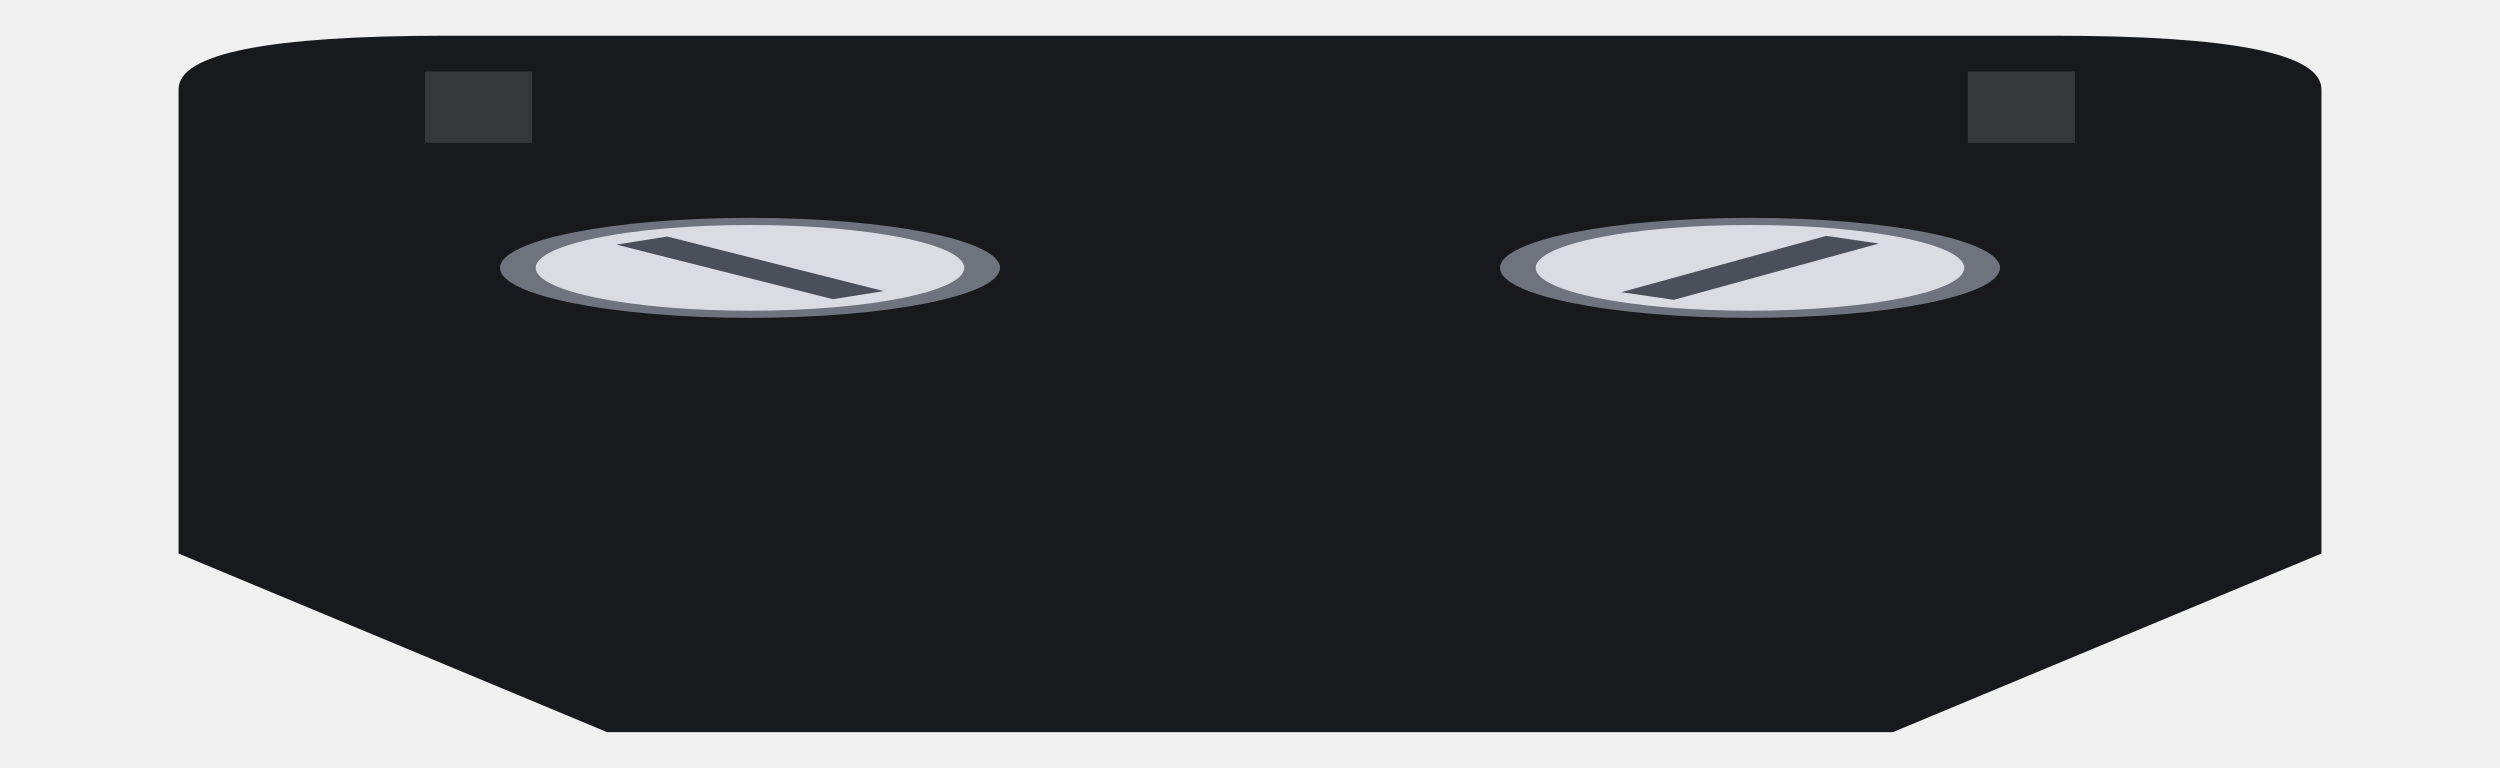
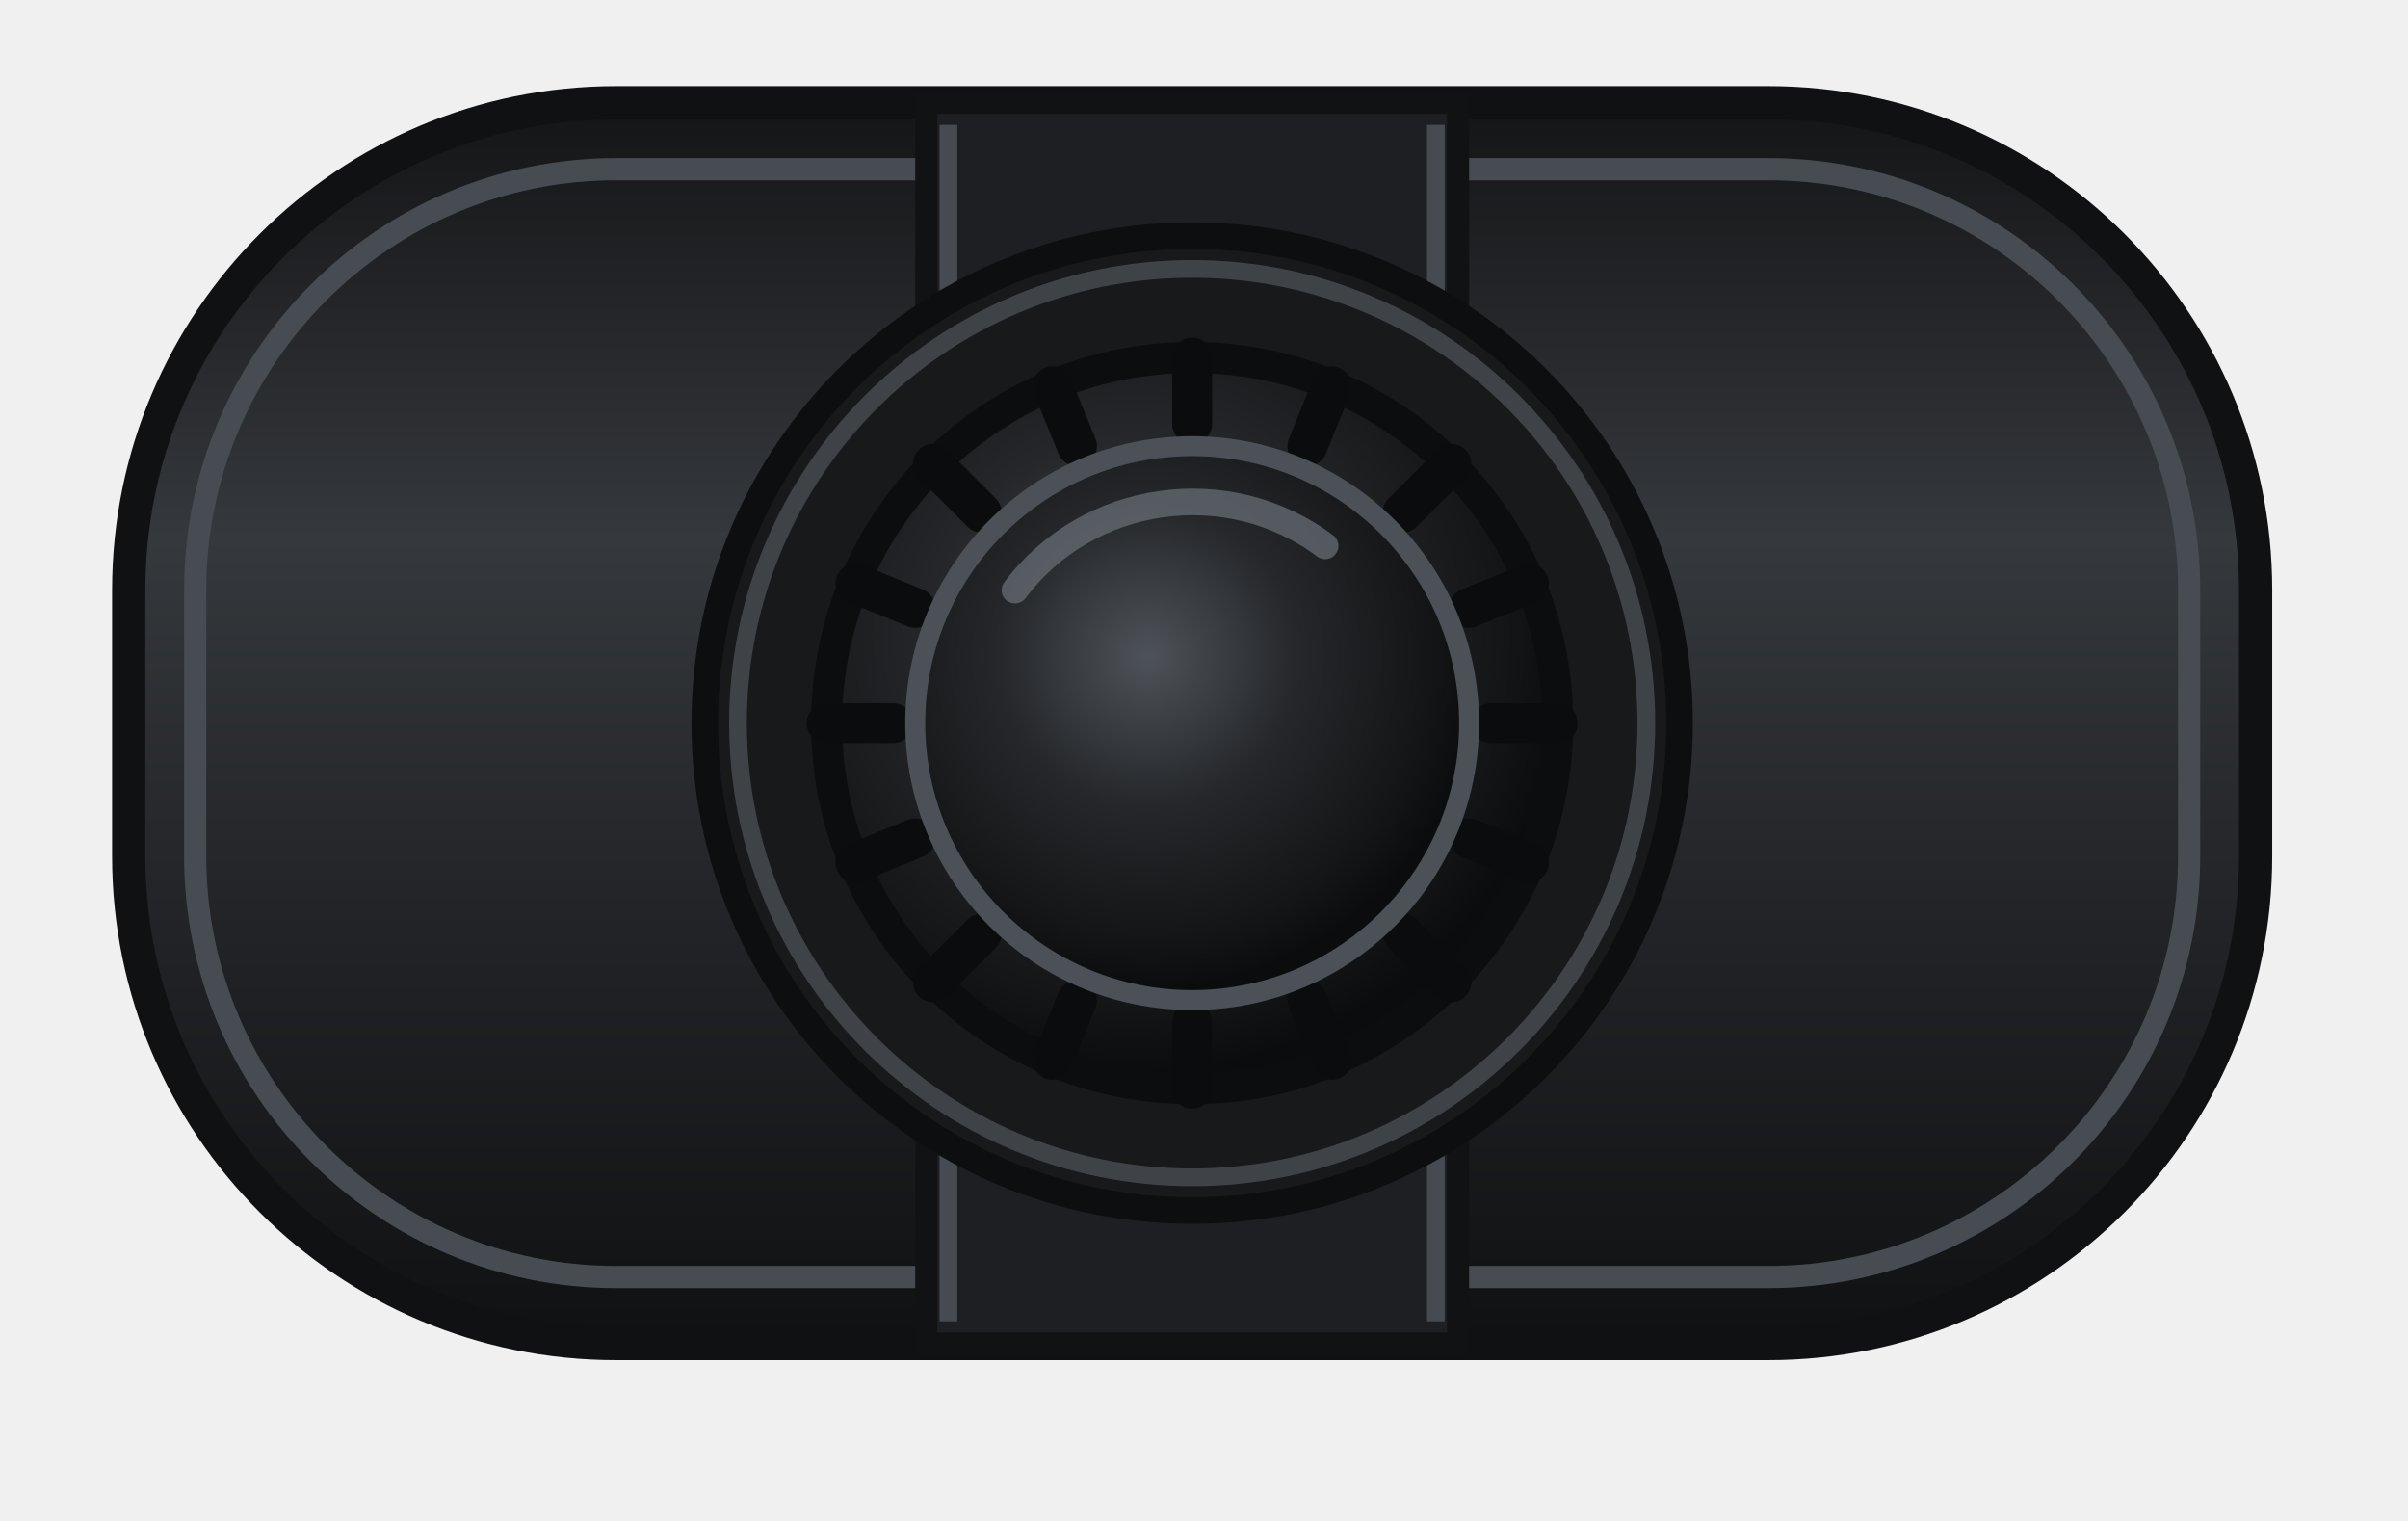
- <svg xmlns="http://www.w3.org/2000/svg" width="21mm" height="6.45mm" viewBox="-10.5 -2.25 21 6.45">
-   <g id="de-pie" transform="scale(1.5 0.3)">
-     <path id="cuerpo" d="M -4.5 -6.5 L 4.5 -6.5 Q 6 -6.5 6 -5 L 6 8 L 3.6 13 L -3.6 13 L -6 8 L -6 -5 Q -6 -6.5 -4.5 -6.5 Z" fill="#17191d" />
-     <path id="brillos" d="M -4.32 -5.5 L -4.32 -3.5 M 4.32 -5.5 L 4.32 -3.5" stroke="#ffffff" stroke-opacity="0.13" stroke-width="0.6" fill="none" />
-     <g id="tornillo-izquierdo">
-       <circle cx="-2.8" cy="0" r="1.3" fill="#d9dce2" stroke="#6e737d" stroke-width="0.2" />
-       <path d="M -3.406 -0.764 L -2.194 0.764" stroke="#4a4f59" stroke-width="0.364" />
-     </g>
-     <g id="tornillo-derecho">
-       <circle cx="2.8" cy="0" r="1.3" fill="#d9dce2" stroke="#6e737d" stroke-width="0.2" />
-       <path d="M 3.374 -0.788 L 2.226 0.788" stroke="#4a4f59" stroke-width="0.364" />
+ <svg xmlns="http://www.w3.org/2000/svg" width="10.416mm" height="6.576mm" viewBox="-5.208 -3.292 10.416 6.576">
+   <defs>
+     <linearGradient id="_Linear34" x1="0" y1="0" x2="1" y2="0" gradientUnits="userSpaceOnUse" gradientTransform="matrix(0,233.3333,-233.3333,0,1050,3804.064)">
+       <stop offset="0" style="stop-color:#141517;stop-opacity:1" />
+       <stop offset="0.35" style="stop-color:#35383c;stop-opacity:1" />
+       <stop offset="0.65" style="stop-color:#222427;stop-opacity:1" />
+       <stop offset="1" style="stop-color:#101113;stop-opacity:1" />
+     </linearGradient>
+     <radialGradient id="_Radial35" cx="0" cy="0" r="1" gradientUnits="userSpaceOnUse" gradientTransform="matrix(82.5,0,0,82.5,1239,3904.23)">
+       <stop offset="0" style="stop-color:#4e5359;stop-opacity:1" />
+       <stop offset="0.45" style="stop-color:#25272a;stop-opacity:1" />
+       <stop offset="0.85" style="stop-color:#141517;stop-opacity:1" />
+       <stop offset="1" style="stop-color:#0b0c0d;stop-opacity:1" />
+     </radialGradient>
+     <radialGradient id="_Radial36" cx="0" cy="0" r="1" gradientUnits="userSpaceOnUse" gradientTransform="matrix(62.5,0,0,62.5,1241.667,3908.23)">
+       <stop offset="0" style="stop-color:#4e5359;stop-opacity:1" />
+       <stop offset="0.45" style="stop-color:#25272a;stop-opacity:1" />
+       <stop offset="0.85" style="stop-color:#141517;stop-opacity:1" />
+       <stop offset="1" style="stop-color:#0b0c0d;stop-opacity:1" />
+     </radialGradient>
+   </defs>
+   <g id="dibujo" transform="matrix(0.023 0 0 0.023 -28.8012 -90.3411)" style="fill-rule:evenodd;clip-rule:evenodd;stroke-linecap:round;stroke-linejoin:round;stroke-miterlimit:1.5;">
+     <g id="top-head-zenith">
+       <path d="M1358.333,3804.064c50.592,0 91.667,41.074 91.667,91.667l0,50c0,50.592 -41.074,91.667 -91.667,91.667l-216.667,0c-50.592,0 -91.667,-41.074 -91.667,-91.667l0,-50c0,-50.592 41.074,-91.667 91.667,-91.667l216.667,0Z" style="fill:url(#_Linear34);stroke:#101113;stroke-width:6.25px;stroke-linecap:butt;stroke-linejoin:miter;stroke-miterlimit:4;" />
+       <path d="M1358.333,3816.564c43.693,0 79.167,35.473 79.167,79.167l0,50c0,43.693 -35.473,79.167 -79.167,79.167l-216.667,0c-43.693,0 -79.167,-35.473 -79.167,-79.167l0,-50c0,-43.693 35.473,-79.167 79.167,-79.167l216.667,0Z" style="fill:none;stroke:#474c52;stroke-width:4.17px;stroke-linecap:butt;stroke-linejoin:miter;stroke-miterlimit:4;" />
+       <rect x="1200" y="3804.064" width="100" height="233.333" style="fill:#1d1f22;stroke:#111214;stroke-width:4.17px;stroke-linecap:butt;stroke-linejoin:miter;stroke-miterlimit:4;" />
+       <path d="M1204.167,3808.23l0,225" style="fill:none;fill-rule:nonzero;stroke:#464b51;stroke-width:3.33px;stroke-linecap:butt;stroke-linejoin:miter;stroke-miterlimit:4;" />
+       <path d="M1295.833,3808.23l0,225" style="fill:none;fill-rule:nonzero;stroke:#464b51;stroke-width:3.33px;stroke-linecap:butt;stroke-linejoin:miter;stroke-miterlimit:4;" />
+       <circle cx="1250" cy="3920.73" r="91.667" style="fill:#18191b;stroke:#0d0e0f;stroke-width:5px;stroke-linecap:butt;stroke-linejoin:miter;stroke-miterlimit:4;" />
+       <circle cx="1250" cy="3920.73" r="85.417" style="fill:none;stroke:#3f4348;stroke-width:3.33px;stroke-linecap:butt;stroke-linejoin:miter;stroke-miterlimit:4;" />
+       <circle cx="1250" cy="3920.73" r="68.75" style="fill:url(#_Radial35);stroke:#0c0d0e;stroke-width:5.83px;stroke-linecap:butt;stroke-linejoin:miter;stroke-miterlimit:4;" />
+       <g>
+         <path d="M1250,3851.98l0,12.5" style="fill:none;fill-rule:nonzero;stroke:#0b0c0d;stroke-width:7.5px;stroke-linejoin:miter;stroke-miterlimit:4;" />
+         <path d="M1250,3976.98l0,12.5" style="fill:none;fill-rule:nonzero;stroke:#0b0c0d;stroke-width:7.5px;stroke-linejoin:miter;stroke-miterlimit:4;" />
+         <path d="M1181.25,3920.73l12.5,0" style="fill:none;fill-rule:nonzero;stroke:#0b0c0d;stroke-width:7.5px;stroke-linejoin:miter;stroke-miterlimit:4;" />
+         <path d="M1306.25,3920.73l12.5,0" style="fill:none;fill-rule:nonzero;stroke:#0b0c0d;stroke-width:7.5px;stroke-linejoin:miter;stroke-miterlimit:4;" />
+         <path d="M1201.25,3871.98l9.167,9.167" style="fill:none;fill-rule:nonzero;stroke:#0b0c0d;stroke-width:7.5px;stroke-linejoin:miter;stroke-miterlimit:4;" />
+         <path d="M1289.583,3960.314l9.167,9.167" style="fill:none;fill-rule:nonzero;stroke:#0b0c0d;stroke-width:7.5px;stroke-linejoin:miter;stroke-miterlimit:4;" />
+         <path d="M1298.75,3871.98l-9.167,9.167" style="fill:none;fill-rule:nonzero;stroke:#0b0c0d;stroke-width:7.5px;stroke-linejoin:miter;stroke-miterlimit:4;" />
+         <path d="M1210.417,3960.314l-9.167,9.167" style="fill:none;fill-rule:nonzero;stroke:#0b0c0d;stroke-width:7.5px;stroke-linejoin:miter;stroke-miterlimit:4;" />
+         <path d="M1223.75,3857.397l4.583,11.25" style="fill:none;fill-rule:nonzero;stroke:#0b0c0d;stroke-width:7.5px;stroke-linejoin:miter;stroke-miterlimit:4;" />
+         <path d="M1271.667,3972.814l4.583,11.25" style="fill:none;fill-rule:nonzero;stroke:#0b0c0d;stroke-width:7.5px;stroke-linejoin:miter;stroke-miterlimit:4;" />
+         <path d="M1276.25,3857.397l-4.583,11.25" style="fill:none;fill-rule:nonzero;stroke:#0b0c0d;stroke-width:7.5px;stroke-linejoin:miter;stroke-miterlimit:4;" />
+         <path d="M1228.333,3972.814l-4.583,11.25" style="fill:none;fill-rule:nonzero;stroke:#0b0c0d;stroke-width:7.5px;stroke-linejoin:miter;stroke-miterlimit:4;" />
+         <path d="M1186.667,3894.48l11.25,4.583" style="fill:none;fill-rule:nonzero;stroke:#0b0c0d;stroke-width:7.5px;stroke-linejoin:miter;stroke-miterlimit:4;" />
+         <path d="M1302.083,3942.397l11.25,4.583" style="fill:none;fill-rule:nonzero;stroke:#0b0c0d;stroke-width:7.5px;stroke-linejoin:miter;stroke-miterlimit:4;" />
+         <path d="M1313.333,3894.48l-11.25,4.583" style="fill:none;fill-rule:nonzero;stroke:#0b0c0d;stroke-width:7.5px;stroke-linejoin:miter;stroke-miterlimit:4;" />
+         <path d="M1197.917,3942.397l-11.25,4.583" style="fill:none;fill-rule:nonzero;stroke:#0b0c0d;stroke-width:7.5px;stroke-linejoin:miter;stroke-miterlimit:4;" />
+       </g>
+       <circle cx="1250" cy="3920.73" r="52.083" style="fill:url(#_Radial36);stroke:#4c5157;stroke-width:3.75px;stroke-linecap:butt;stroke-linejoin:miter;stroke-miterlimit:4;" />
+       <path d="M1216.667,3895.73c13.715,-18.286 40.047,-22.048 58.333,-8.333" style="fill:none;fill-rule:nonzero;stroke:#6c727a;stroke-opacity:0.7;stroke-width:5px;stroke-linejoin:miter;stroke-miterlimit:4;" />
    </g>
  </g>
</svg>
